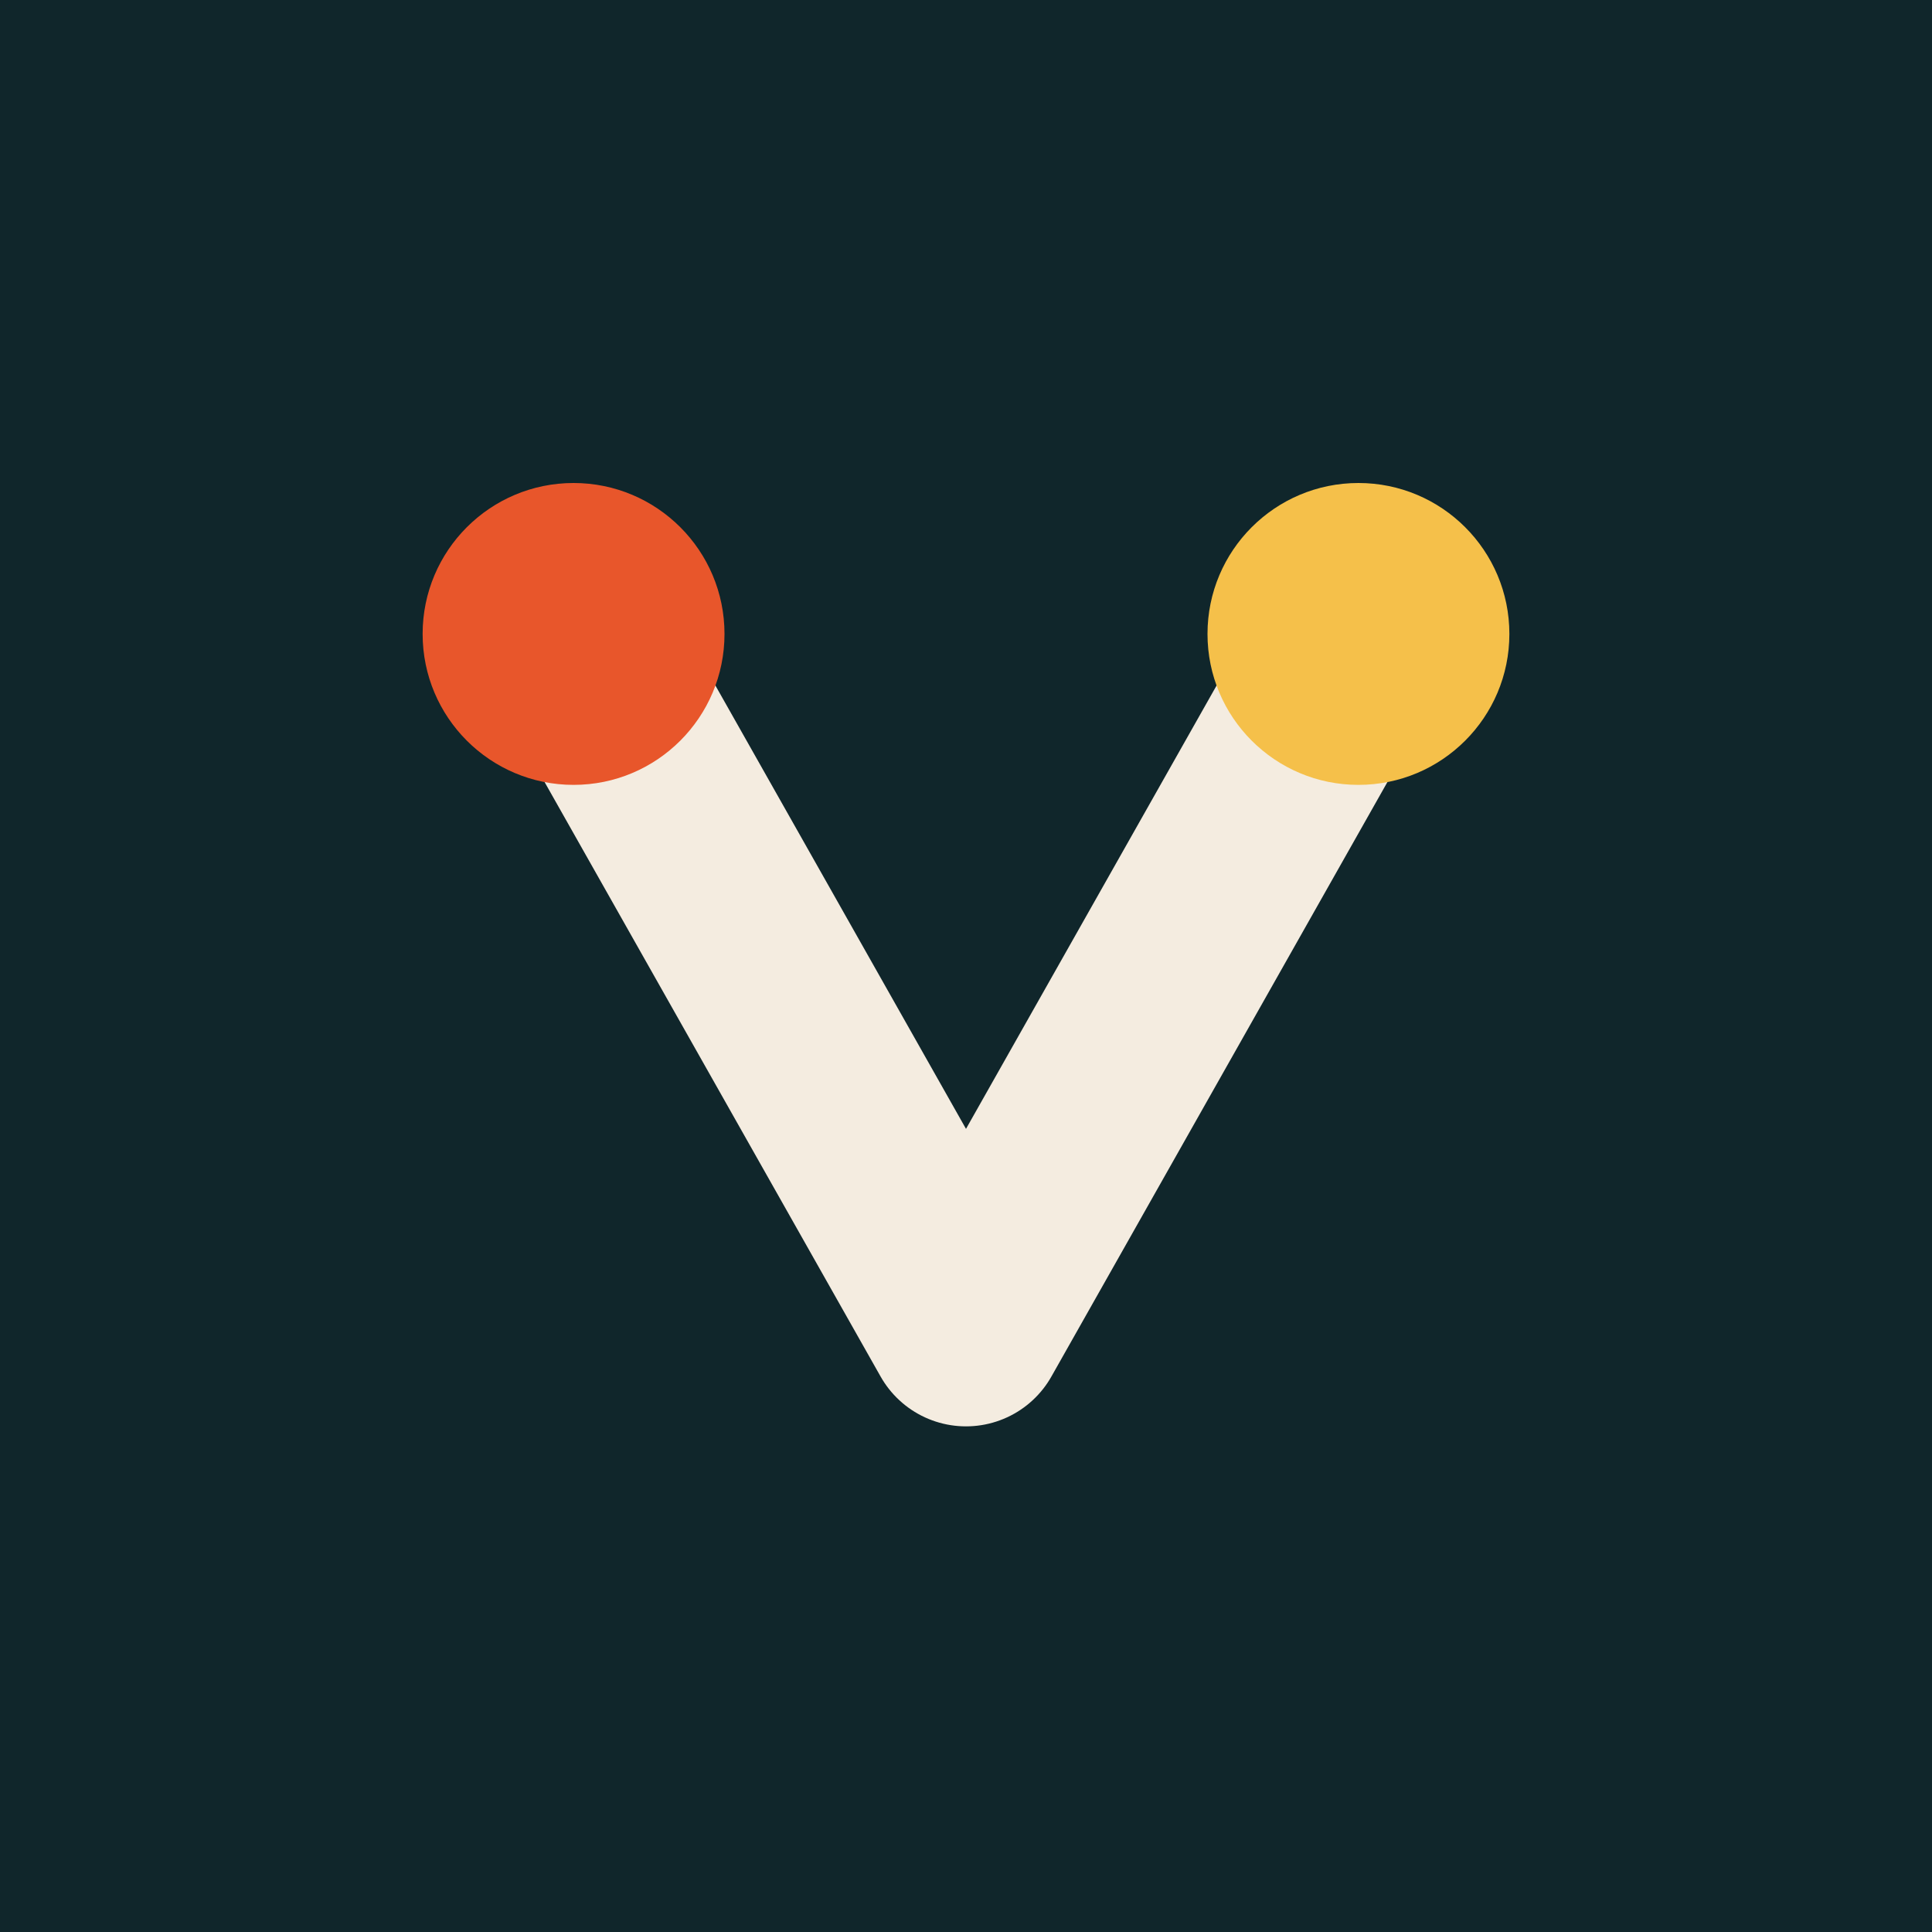
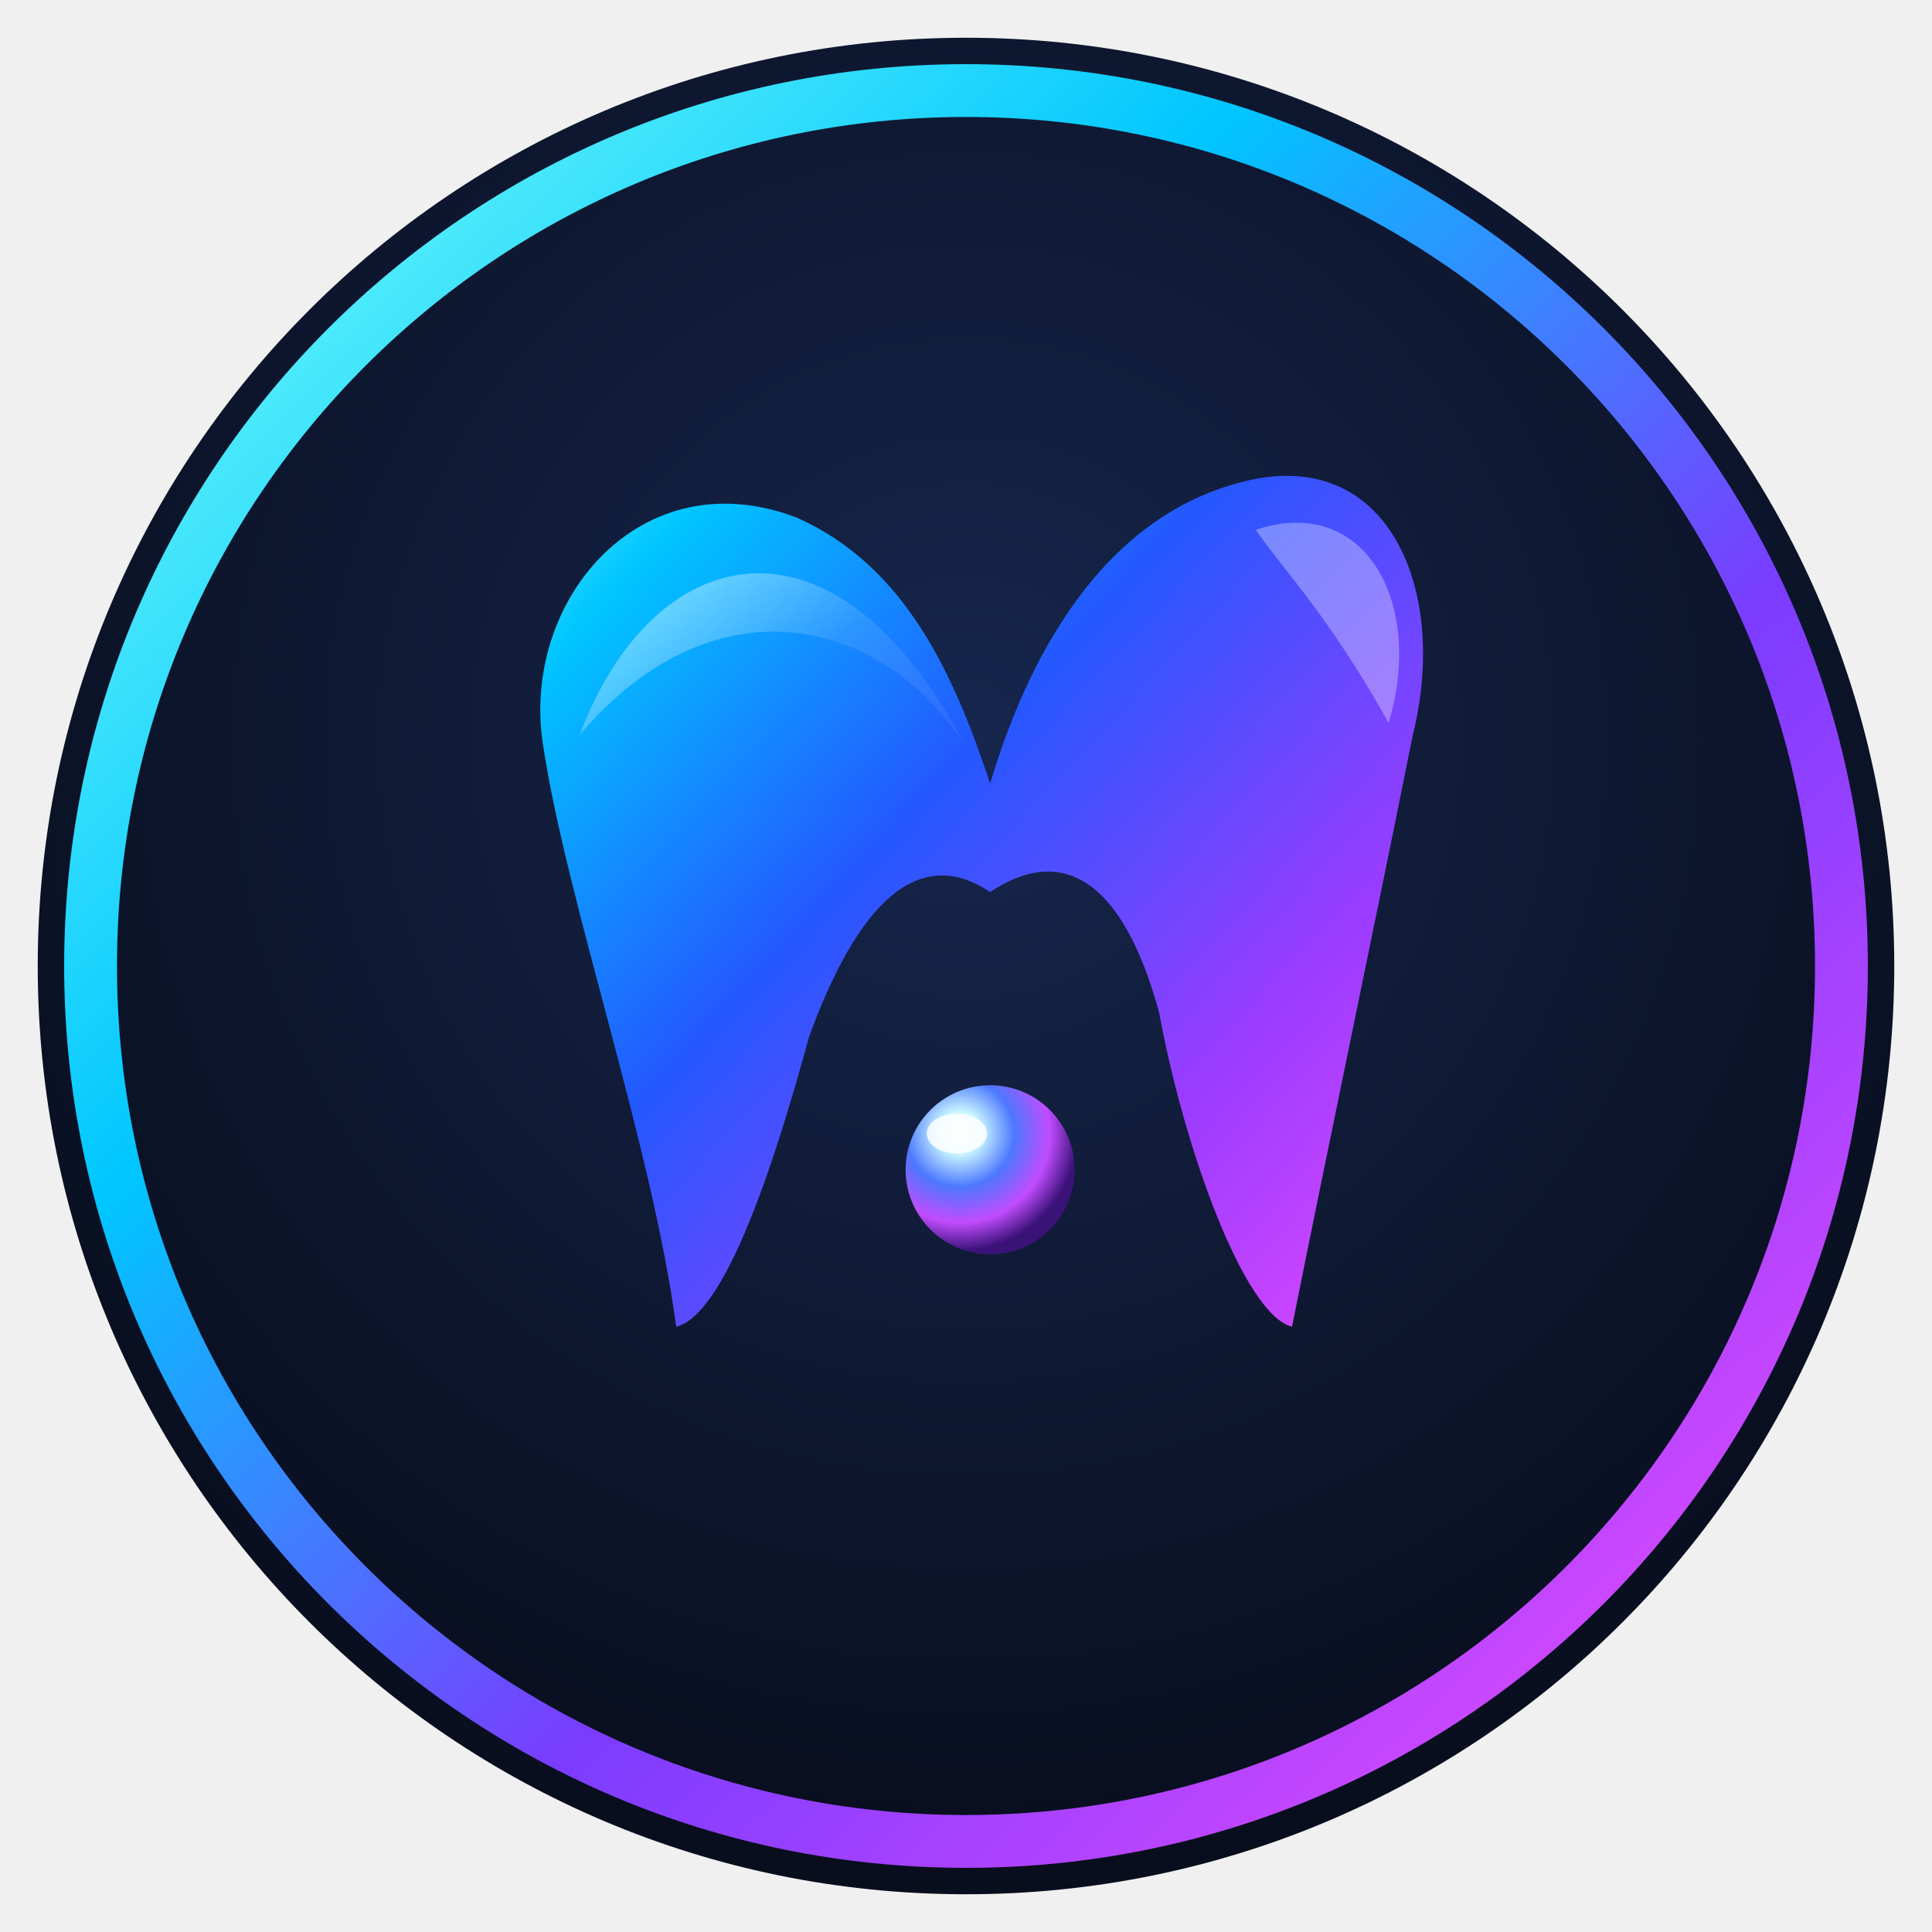
- <svg xmlns="http://www.w3.org/2000/svg" viewBox="0 0 64 64">
-   <rect width="64" height="64" fill="#10262b" />
-   <path d="M19 21l13 23 13-23" fill="none" stroke="#f4ece0" stroke-width="6.5" stroke-linecap="round" stroke-linejoin="round" />
-   <circle cx="19" cy="21" r="5" fill="#e8562b" />
-   <circle cx="45" cy="21" r="5" fill="#f5c04a" />
+ <svg xmlns="http://www.w3.org/2000/svg" viewBox="0 0 512 512">
+   <defs>
+     <radialGradient id="coinbg" cx="50%" cy="38%" r="68%">
+       <stop offset="0%" stop-color="#16264d" />
+       <stop offset="100%" stop-color="#070b18" />
+     </radialGradient>
+     <linearGradient id="rim" x1="36" y1="28" x2="476" y2="484" gradientUnits="userSpaceOnUse">
+       <stop offset="0%" stop-color="#7AFFF8" />
+       <stop offset="32%" stop-color="#00C6FF" />
+       <stop offset="62%" stop-color="#7A3CFF" />
+       <stop offset="100%" stop-color="#F04CFF" />
+     </linearGradient>
+   </defs>
+   <rect width="512" height="512" fill="none" />
+   <circle cx="256" cy="256" r="246" fill="url(#coinbg)" />
+   <circle cx="256" cy="256" r="232" fill="none" stroke="url(#rim)" stroke-width="14" />
+   <defs>
+     <linearGradient id="ribbon" x1="16" y1="16" x2="188" y2="176" gradientUnits="userSpaceOnUse">
+       <stop offset="0%" stop-color="#8AFFF8" />
+       <stop offset="16%" stop-color="#00C6FF" />
+       <stop offset="42%" stop-color="#2458FF" />
+       <stop offset="70%" stop-color="#9A3CFF" />
+       <stop offset="100%" stop-color="#F04CFF" />
+     </linearGradient>
+     <linearGradient id="sheen" x1="28" y1="16" x2="100" y2="120" gradientUnits="userSpaceOnUse">
+       <stop offset="0%" stop-color="#ffffff" stop-opacity="0.9" />
+       <stop offset="46%" stop-color="#ffffff" stop-opacity="0.1" />
+       <stop offset="100%" stop-color="#ffffff" stop-opacity="0" />
+     </linearGradient>
+     <radialGradient id="orb" cx="32%" cy="28%" r="70%">
+       <stop offset="0%" stop-color="#FFFFFF" />
+       <stop offset="18%" stop-color="#C9F6FF" />
+       <stop offset="46%" stop-color="#4C78FF" />
+       <stop offset="76%" stop-color="#C14CFF" />
+       <stop offset="100%" stop-color="#3A1278" />
+     </radialGradient>
+     <filter id="glow" x="-22%" y="-22%" width="144%" height="144%">
+       <feGaussianBlur stdDeviation="1.5" result="b" />
+       <feMerge>
+         <feMergeNode in="b" />
+         <feMergeNode in="SourceGraphic" />
+       </feMerge>
+     </filter>
+   </defs>
+   <g transform="translate(96 86) scale(1.6)">
+     <path fill="url(#ribbon)" d="       M52 166       C48 136 34 96 30 70       C26 46 46 22 72 32       C90 40 98 58 104 76       C110 56 122 32 146 26       C170 20 180 44 174 68       C168 98 160 136 154 166       C146 164 136 136 132 114       C126 92 116 86 104 94       C92 86 82 96 74 118       C68 140 60 164 52 166       Z" />
+     <path fill="url(#sheen)" d="       M36 68       C48 36 78 28 100 70       C86 48 58 42 36 68       Z" />
+     <path fill="#ffffff" opacity="0.32" d="       M148 34       C166 28 176 46 170 66       C160 48 152 40 148 34       Z" />
+     <circle cx="104" cy="140" r="14" fill="url(#orb)" />
+     <ellipse cx="98.5" cy="134" rx="5" ry="3.3" fill="#ffffff" opacity="0.82" />
+   </g>
</svg>
